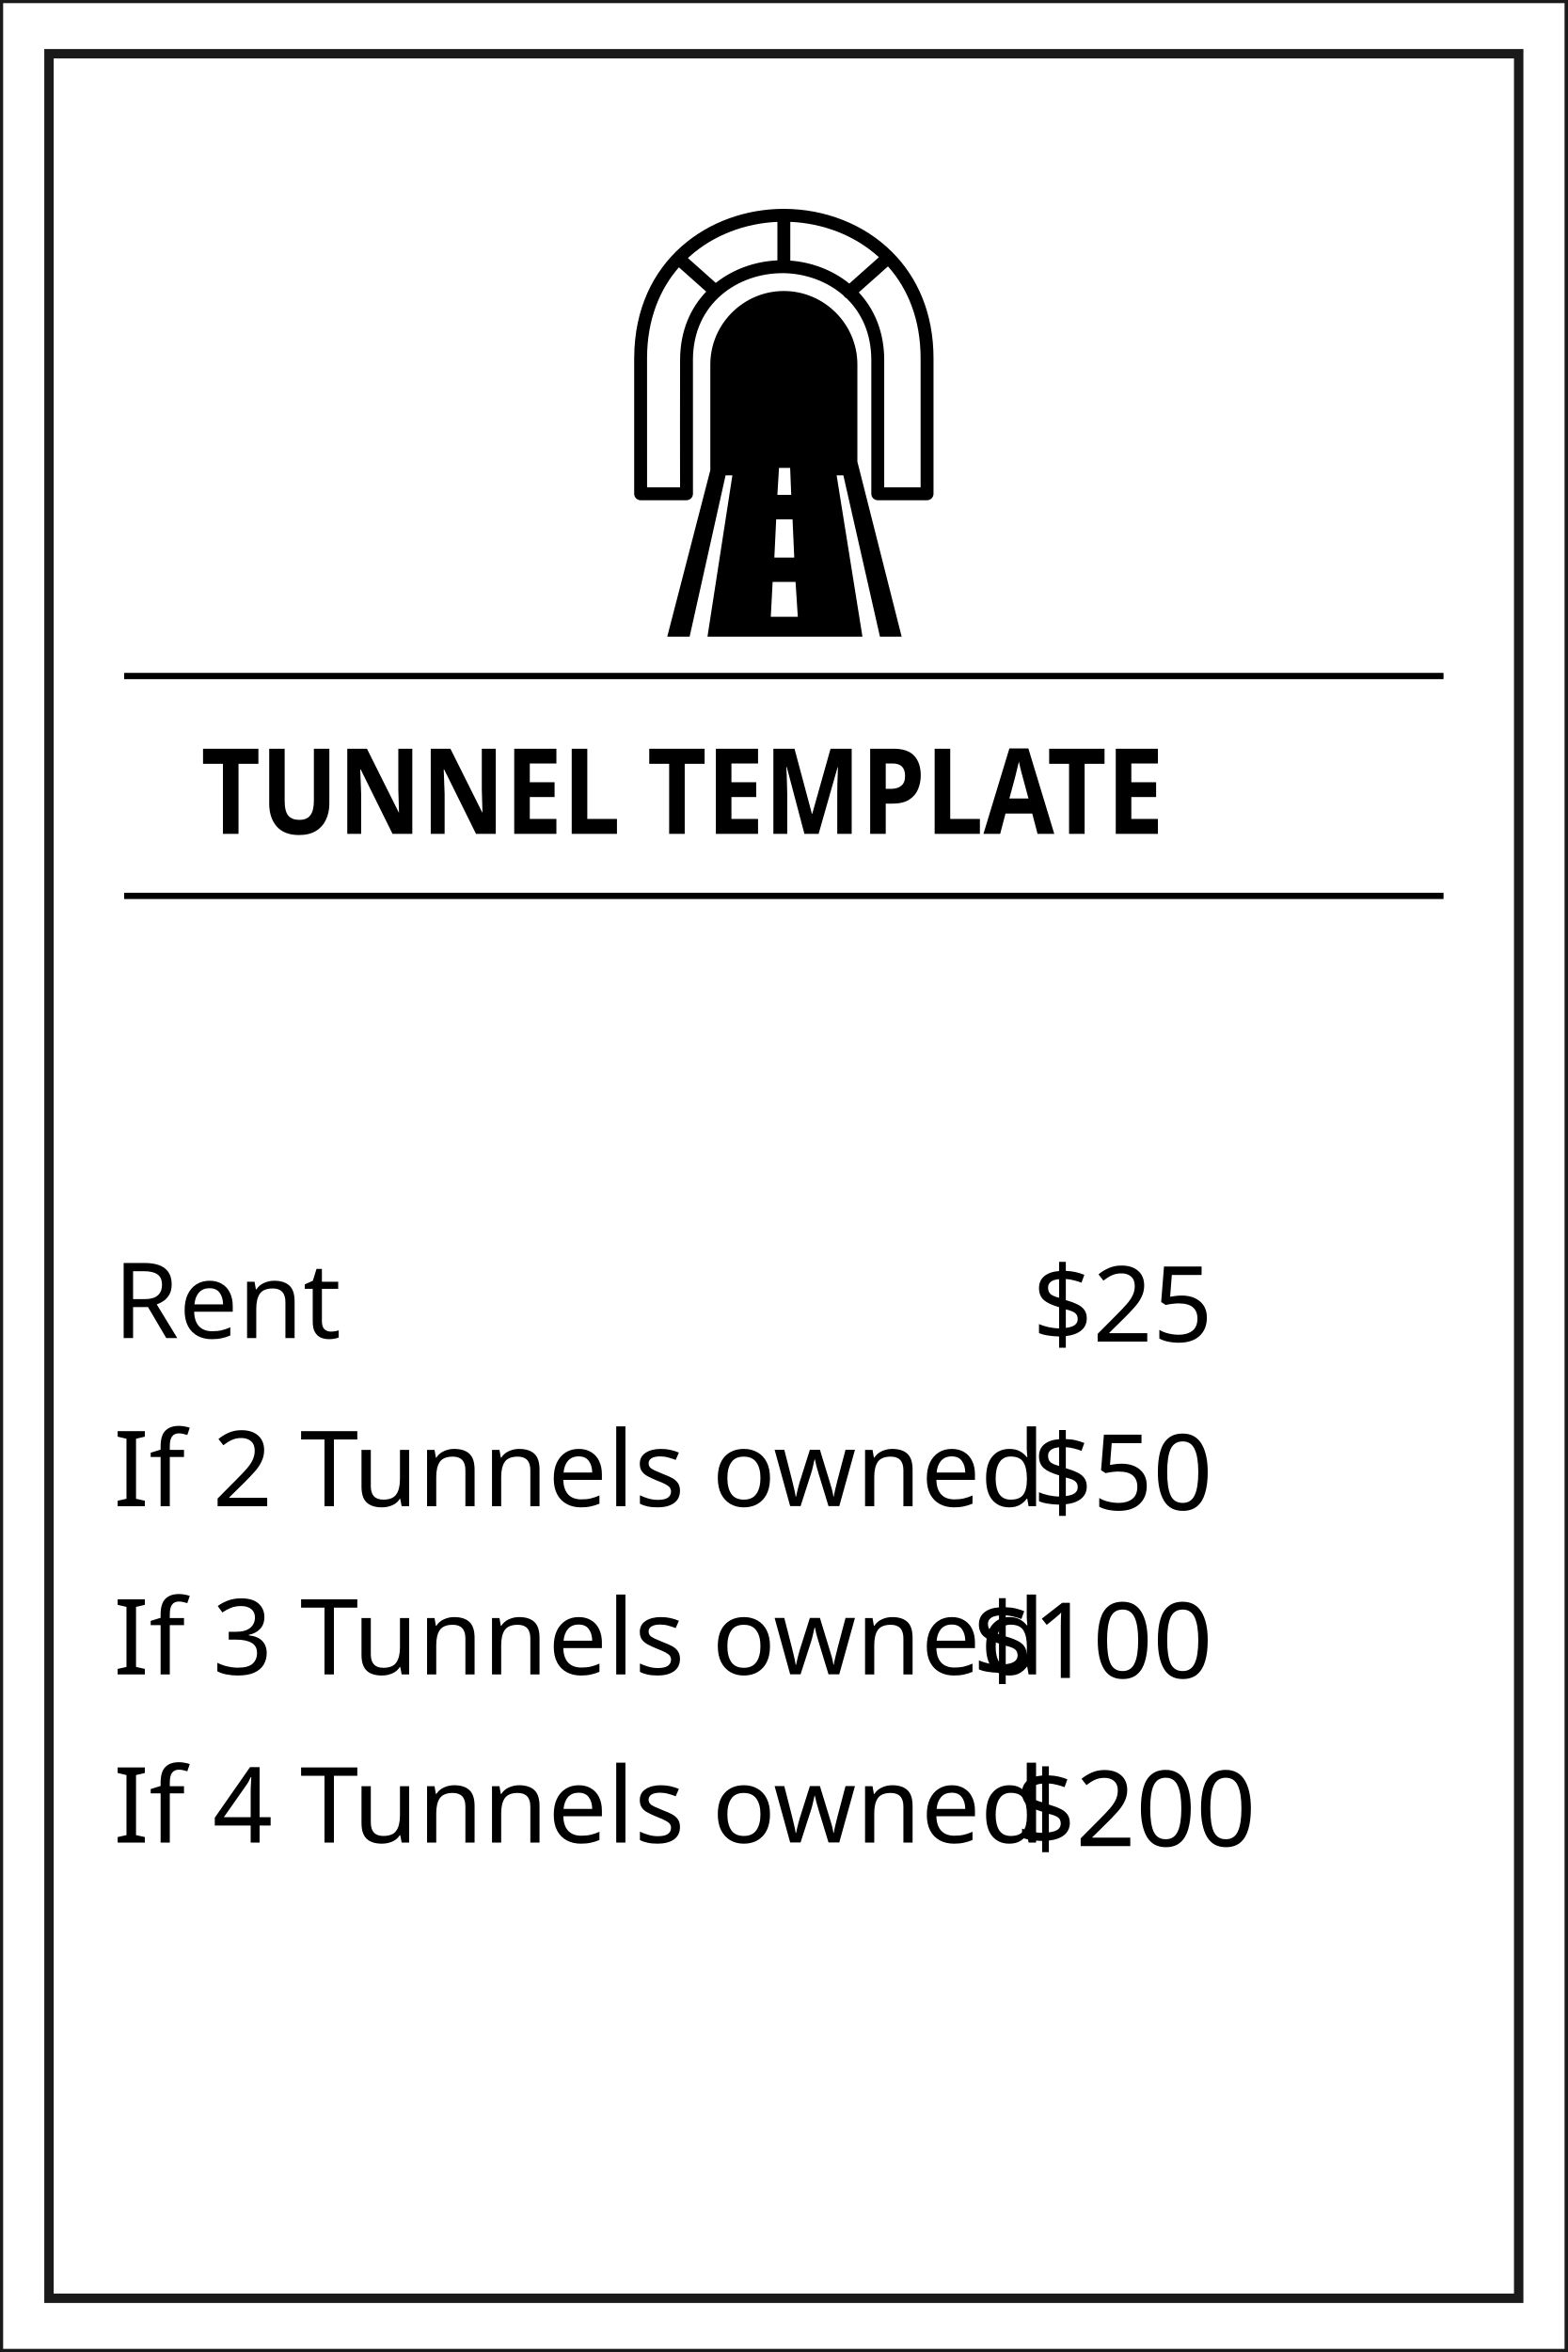
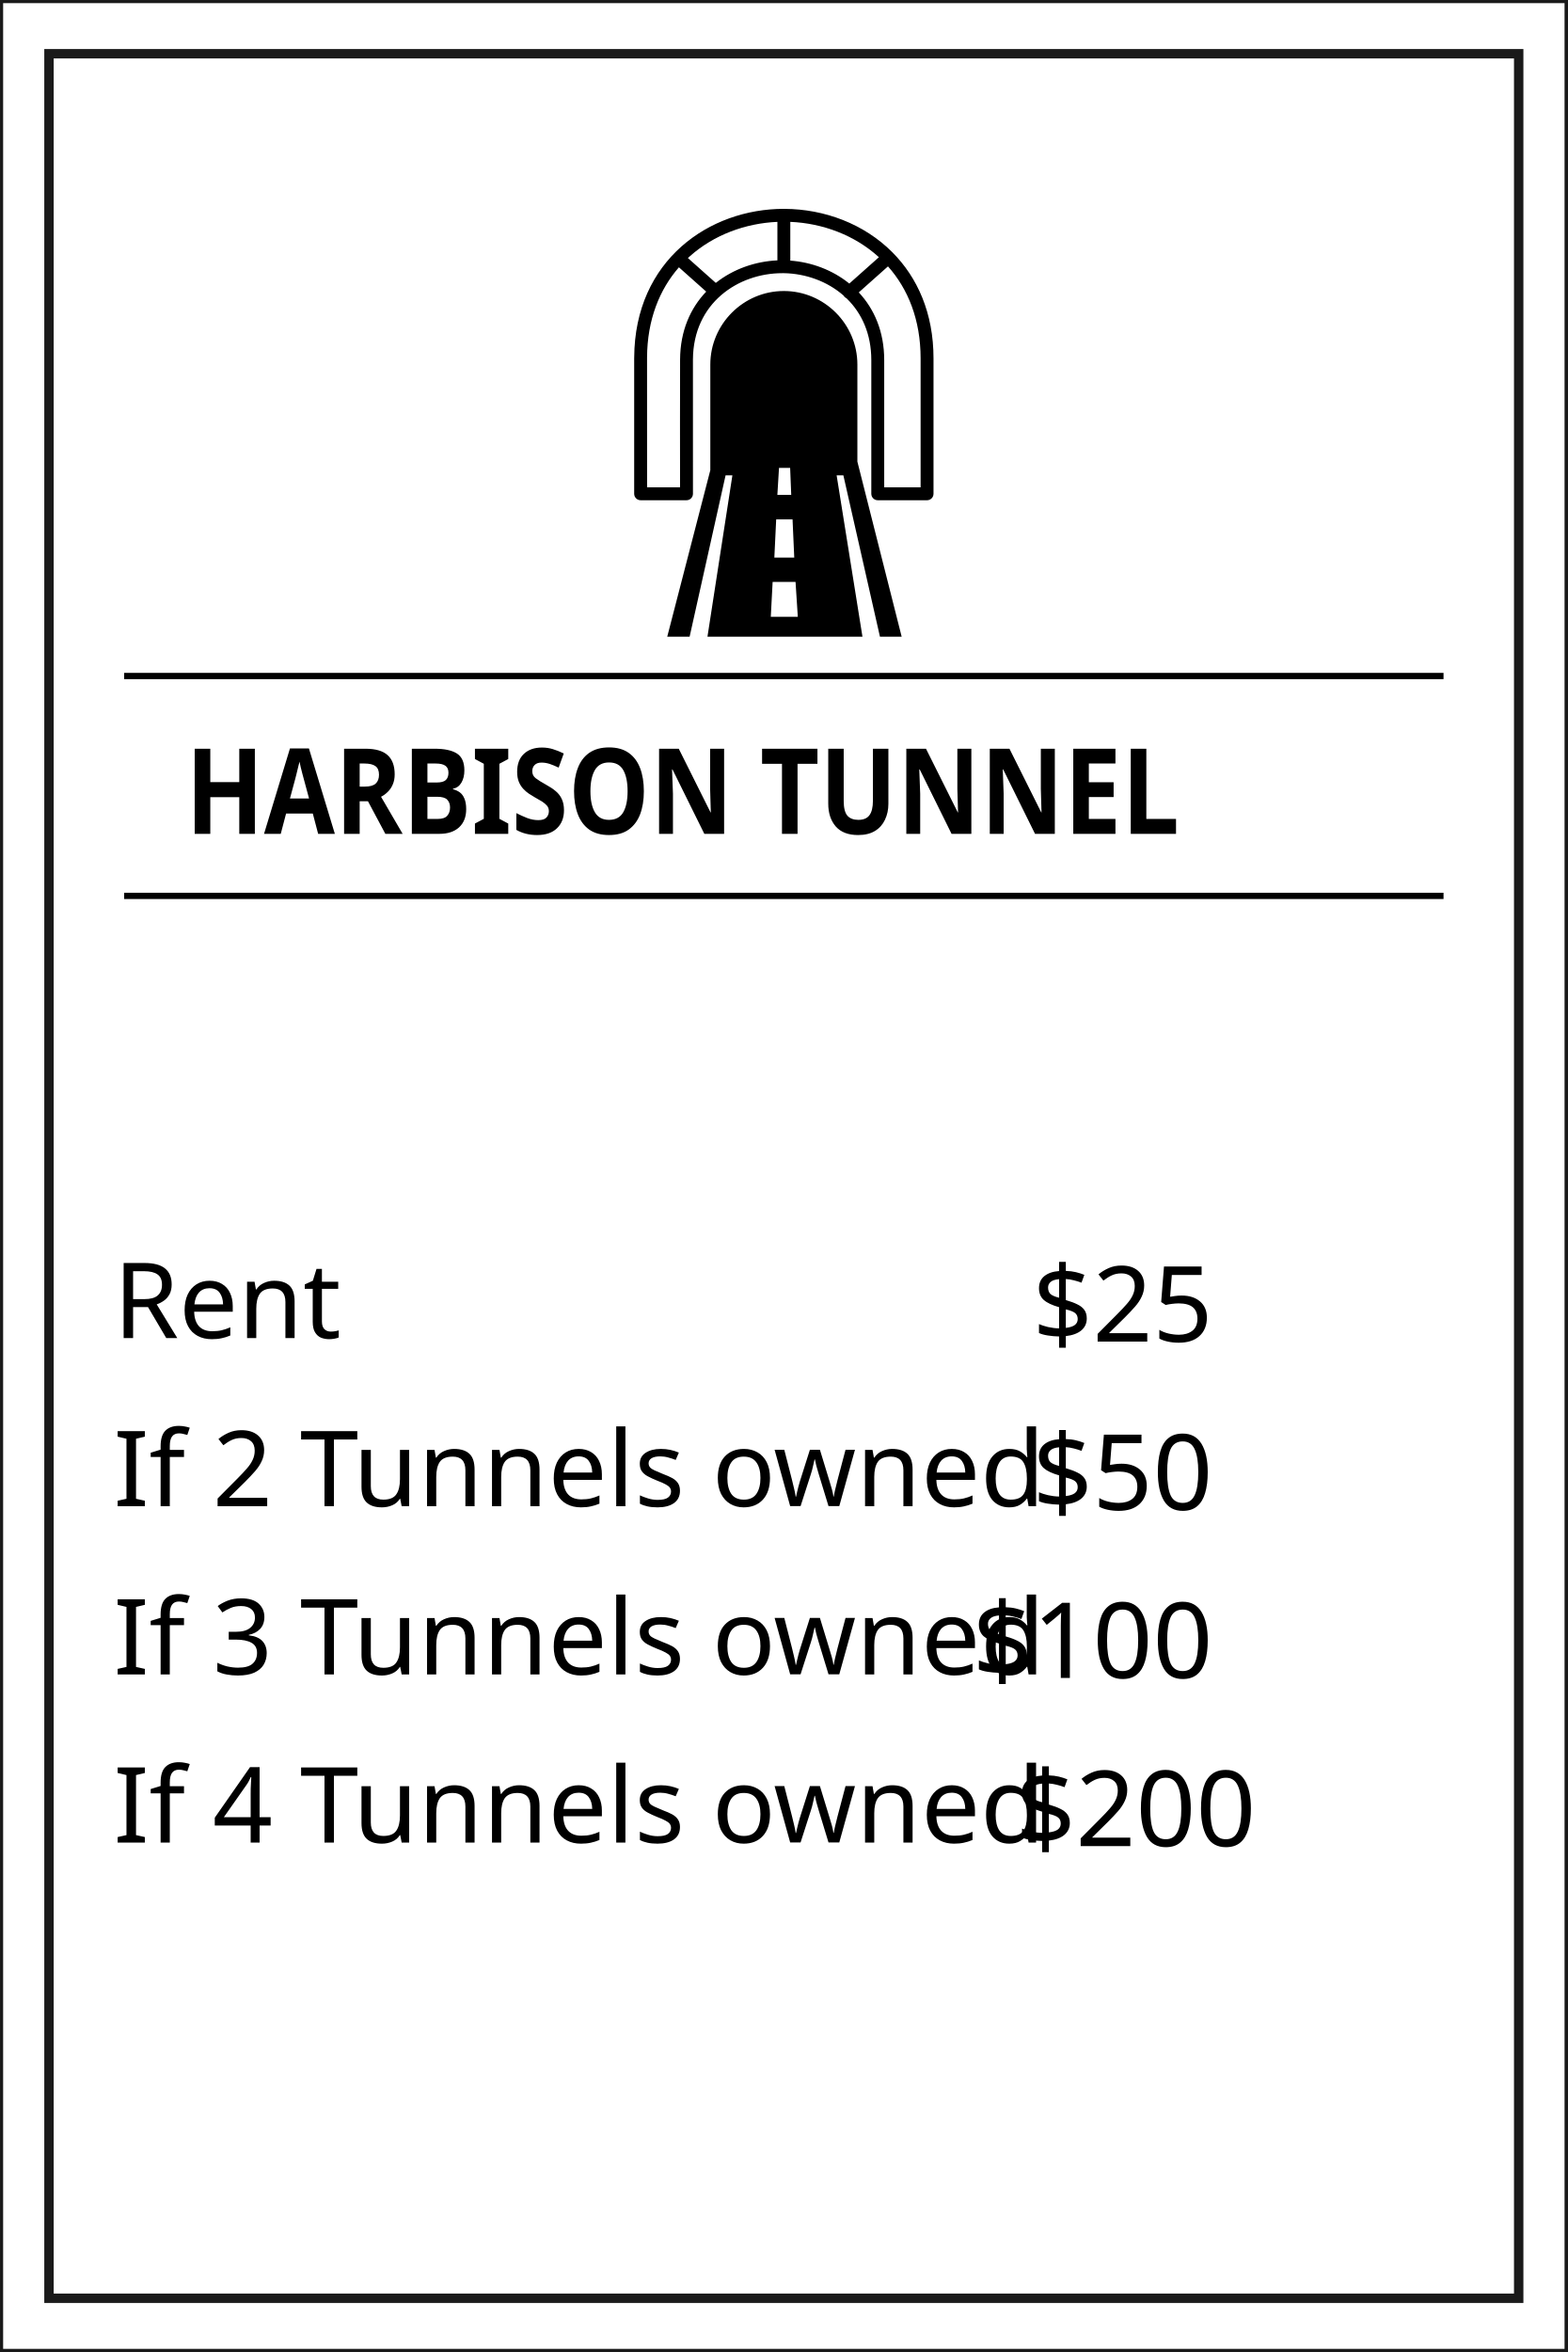
<svg xmlns="http://www.w3.org/2000/svg" width="200mm" height="300mm" viewBox="0 0 200 300" version="1.1" id="svg1" xml:space="preserve">
  <defs id="defs1">
    <rect x="640.711" y="884.551" width="91.575" height="223.402" id="rect3" />
    <linearGradient id="swatch1">
      <stop style="stop-color:#ffff00;stop-opacity:1;" offset="0" id="stop1" />
    </linearGradient>
  </defs>
  <g id="layer1">
    <rect style="fill:#ffffff;stroke:#1a1a1a;stroke-width:0.8;paint-order:markers fill stroke" id="rect2" width="200" height="300" x="0" y="0" />
    <rect style="fill:none;stroke:#1a1a1a;stroke-width:1.2;stroke-dasharray:none;paint-order:stroke fill markers" id="rect1" width="187.501" height="286.291" x="6.249" y="6.854" />
    <g id="g17" transform="translate(0.9512508,85.09581)">
      <g id="g6">
        <text xml:space="preserve" style="font-style:normal;font-weight:normal;font-size:10.583px;line-height:1.6;font-family:sans-serif;fill:#000000;fill-opacity:1;stroke:none;stroke-width:0.265" x="13.529" y="85.576" id="text1">
          <tspan id="tspan38" x="13.529" y="85.576" style="font-style:normal;font-variant:normal;font-weight:normal;font-stretch:normal;font-size:13.406px;line-height:1.6;font-family:Sans;-inkscape-font-specification:'Sans, Normal';font-variant-ligatures:normal;font-variant-caps:normal;font-variant-numeric:normal;font-variant-east-asian:normal">Rent</tspan>
          <tspan id="tspan39" x="13.529" y="107.025" style="font-style:normal;font-variant:normal;font-weight:normal;font-stretch:normal;font-size:13.406px;line-height:1.6;font-family:Sans;-inkscape-font-specification:'Sans, Normal';font-variant-ligatures:normal;font-variant-caps:normal;font-variant-numeric:normal;font-variant-east-asian:normal">If 2 Tunnels owned</tspan>
          <tspan id="tspan40" x="13.529" y="128.474" style="font-style:normal;font-variant:normal;font-weight:normal;font-stretch:normal;font-size:13.406px;line-height:1.6;font-family:Sans;-inkscape-font-specification:'Sans, Normal';font-variant-ligatures:normal;font-variant-caps:normal;font-variant-numeric:normal;font-variant-east-asian:normal">If 3 Tunnels owned</tspan>
          <tspan id="tspan44" x="13.529" y="149.923" style="font-style:normal;font-variant:normal;font-weight:normal;font-stretch:normal;font-size:13.406px;line-height:1.6;font-family:Sans;-inkscape-font-specification:'Sans, Normal';font-variant-ligatures:normal;font-variant-caps:normal;font-variant-numeric:normal;font-variant-east-asian:normal">If 4 Tunnels owned</tspan>
        </text>
        <text xml:space="preserve" style="font-style:normal;font-weight:normal;font-size:10.583px;line-height:1.6;font-family:sans-serif;text-align:end;text-anchor:end;fill:#000000;fill-opacity:1;stroke:none;stroke-width:0.265" x="184.047" y="86.026" id="text11">
          <tspan id="tspan11" style="font-style:normal;font-variant:normal;font-weight:normal;font-stretch:normal;font-size:13.406px;line-height:1.6;font-family:Sans;-inkscape-font-specification:'Sans, Normal';font-variant-ligatures:normal;font-variant-caps:normal;font-variant-numeric:normal;font-variant-east-asian:normal;text-align:end;text-anchor:end;stroke-width:0.265" x="184.047" y="86.026">$25</tspan>
          <tspan style="font-style:normal;font-variant:normal;font-weight:normal;font-stretch:normal;font-size:13.406px;line-height:1.6;font-family:Sans;-inkscape-font-specification:'Sans, Normal';font-variant-ligatures:normal;font-variant-caps:normal;font-variant-numeric:normal;font-variant-east-asian:normal;text-align:end;text-anchor:end;stroke-width:0.265" x="184.047" y="107.475" id="tspan12">$50</tspan>
          <tspan style="font-style:normal;font-variant:normal;font-weight:normal;font-stretch:normal;font-size:13.406px;line-height:1.6;font-family:Sans;-inkscape-font-specification:'Sans, Normal';font-variant-ligatures:normal;font-variant-caps:normal;font-variant-numeric:normal;font-variant-east-asian:normal;text-align:end;text-anchor:end;stroke-width:0.265" x="184.047" y="128.924" id="tspan13">$100</tspan>
          <tspan style="font-style:normal;font-variant:normal;font-weight:normal;font-stretch:normal;font-size:13.406px;line-height:1.6;font-family:Sans;-inkscape-font-specification:'Sans, Normal';font-variant-ligatures:normal;font-variant-caps:normal;font-variant-numeric:normal;font-variant-east-asian:normal;text-align:end;text-anchor:end;stroke-width:0.265" x="184.047" y="150.373" id="tspan17">$200</tspan>
        </text>
      </g>
    </g>
    <g id="g1" transform="translate(0,5.291667)">
      <path style="fill:none;stroke:#000000;stroke-width:0.8;stroke-linecap:butt;stroke-linejoin:miter;stroke-dasharray:none;stroke-opacity:1" d="M 15.84,108.98 H 184.16" id="path23" />
      <text xml:space="preserve" style="font-style:normal;font-weight:normal;font-size:14.111px;font-family:sans-serif;fill:#000000;fill-opacity:1;stroke:none;stroke-width:0.246" x="106.648" y="93.813" id="text50" transform="scale(0.9282208,1.07733)">
-         <tspan id="tspan50" style="font-weight:bold;font-size:14.111px;text-align:center;text-anchor:middle;stroke-width:0.246" x="106.648" y="93.813">TUNNEL TEMPLATE</tspan>
+         <tspan id="tspan50" style="font-weight:bold;font-size:14.111px;text-align:center;text-anchor:middle;stroke-width:0.246" x="106.648" y="93.813">HARBISON TUNNEL</tspan>
      </text>
      <path style="fill:none;stroke:#000000;stroke-width:0.8;stroke-linecap:butt;stroke-linejoin:miter;stroke-dasharray:none;stroke-opacity:1" d="M 15.84,80.934 H 184.16" id="path1" />
    </g>
    <g style="clip-rule:evenodd;fill-rule:evenodd;image-rendering:optimizeQuality;shape-rendering:geometricPrecision;text-rendering:geometricPrecision" id="g7" transform="matrix(0.1066688,0,0,0.1066688,80.90628,26.63854)">
      <path d="m 358,178.8 v 161.92 c 0,4.26 -3.46,7.72 -7.72,7.72 h -58.96 c -4.25,0 -7.71,-3.46 -7.71,-7.72 V 180.87 c 0,-31.61 -11.58,-56.19 -29.14,-73.43 l -0.59,-0.57 a 7.845,7.845 0 0 1 -2.55,-1.89 c -0.37,-0.42 -0.69,-0.87 -0.96,-1.34 -19.6,-17.18 -45.5,-26.2 -71.04,-26.72 L 179,76.93 178.39,76.91 177.61,76.9 177,76.93 c -26.14,0 -52.81,8.88 -72.94,26.25 -20.02,17.28 -33.62,43.08 -33.78,77.04 l 0.02,160.5 c 0,4.26 -3.45,7.72 -7.71,7.72 H 7.72 C 3.46,348.44 0,344.98 0,340.72 V 178.8 l 0.03,-1.12 C 0.33,119.4 22.84,74.98 56.46,45.08 90,15.25 134.56,0 179.05,0 l 0.15,0.01 h 0.21 L 180,0.03 C 227.47,0.27 274.87,17.86 308.82,51.96 338.6,81.88 358,124.37 358,178.8 Z M 39.55,511.55 91.06,312.51 V 186.19 c 0,-48.37 39.57,-87.94 87.94,-87.94 48.37,0 87.95,39.57 87.95,87.94 V 302.28 L 319.9,511.55 H 293.93 L 250.2,318.68 h -8.06 l 30.87,192.87 H 87.66 l 29.8,-192.87 h -8.15 L 66.32,511.55 Z M 64.25,58.83 97.62,88.55 c 21.02,-16.7 47.43,-25.78 73.67,-26.93 V 15.57 c -38.25,1.68 -75.9,15.51 -104.58,41.02 -0.83,0.74 -1.65,1.49 -2.46,2.24 z M 86.16,98.98 53.51,69.91 C 30.39,96.4 15.63,132.45 15.4,177.71 l 0.03,155.3 h 39.44 c 0,-50.94 -0.19,-101.94 0.04,-152.85 0.17,-34.36 12.45,-61.53 31.25,-81.18 z M 186.72,15.57 v 46.32 c 25.3,1.89 50.49,11.14 70.58,27.46 L 292.7,57.83 C 263.83,31.49 225.57,17.22 186.72,15.57 Z m 116.83,53.24 -34.93,31.1 c 18.46,19.74 30.42,46.85 30.42,80.96 v 152.14 h 43.53 V 178.8 c 0,-46.43 -15.19,-83.22 -39.02,-109.99 z M 173.21,309.75 h 13.33 l 1.29,32.25 h -16.57 l 1.41,-23.32 z m -3.37,61.55 h 19.57 l 2.04,45.72 h -23.81 z m -4.25,74.82 h 27.4 l 2.71,41.68 h -32.31 z" id="path1-5" />
    </g>
  </g>
</svg>
